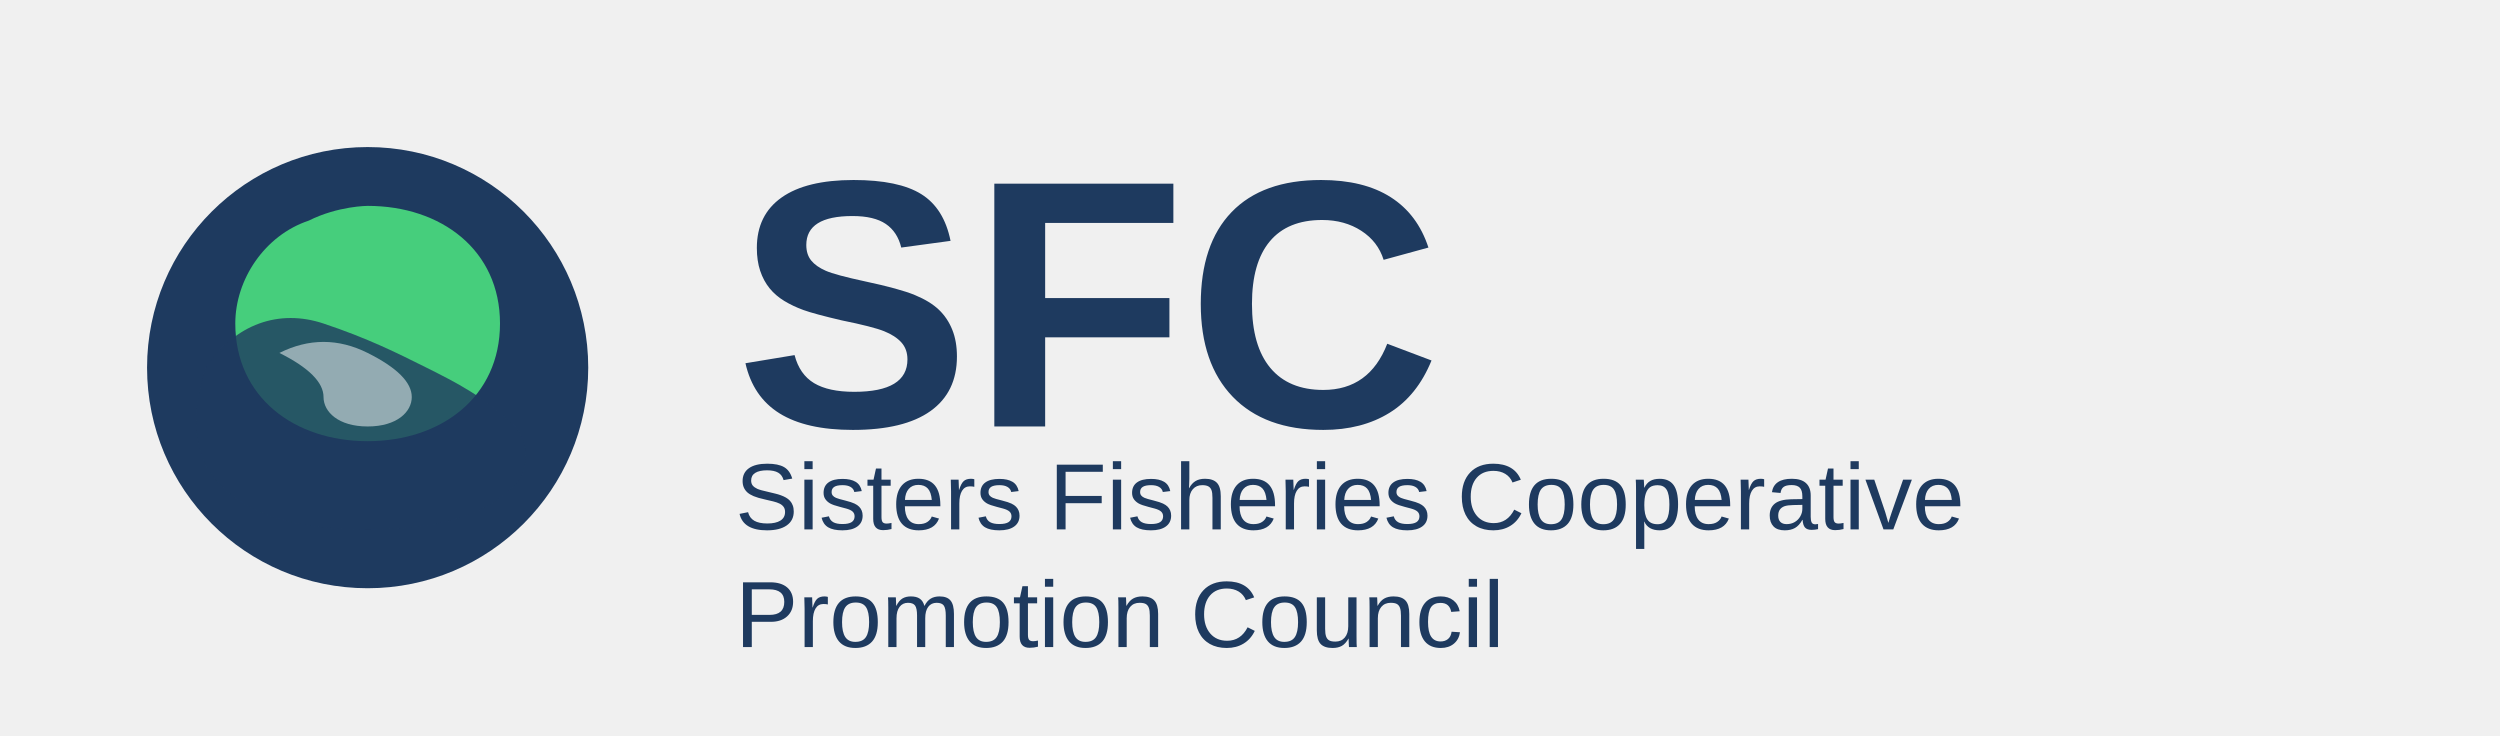
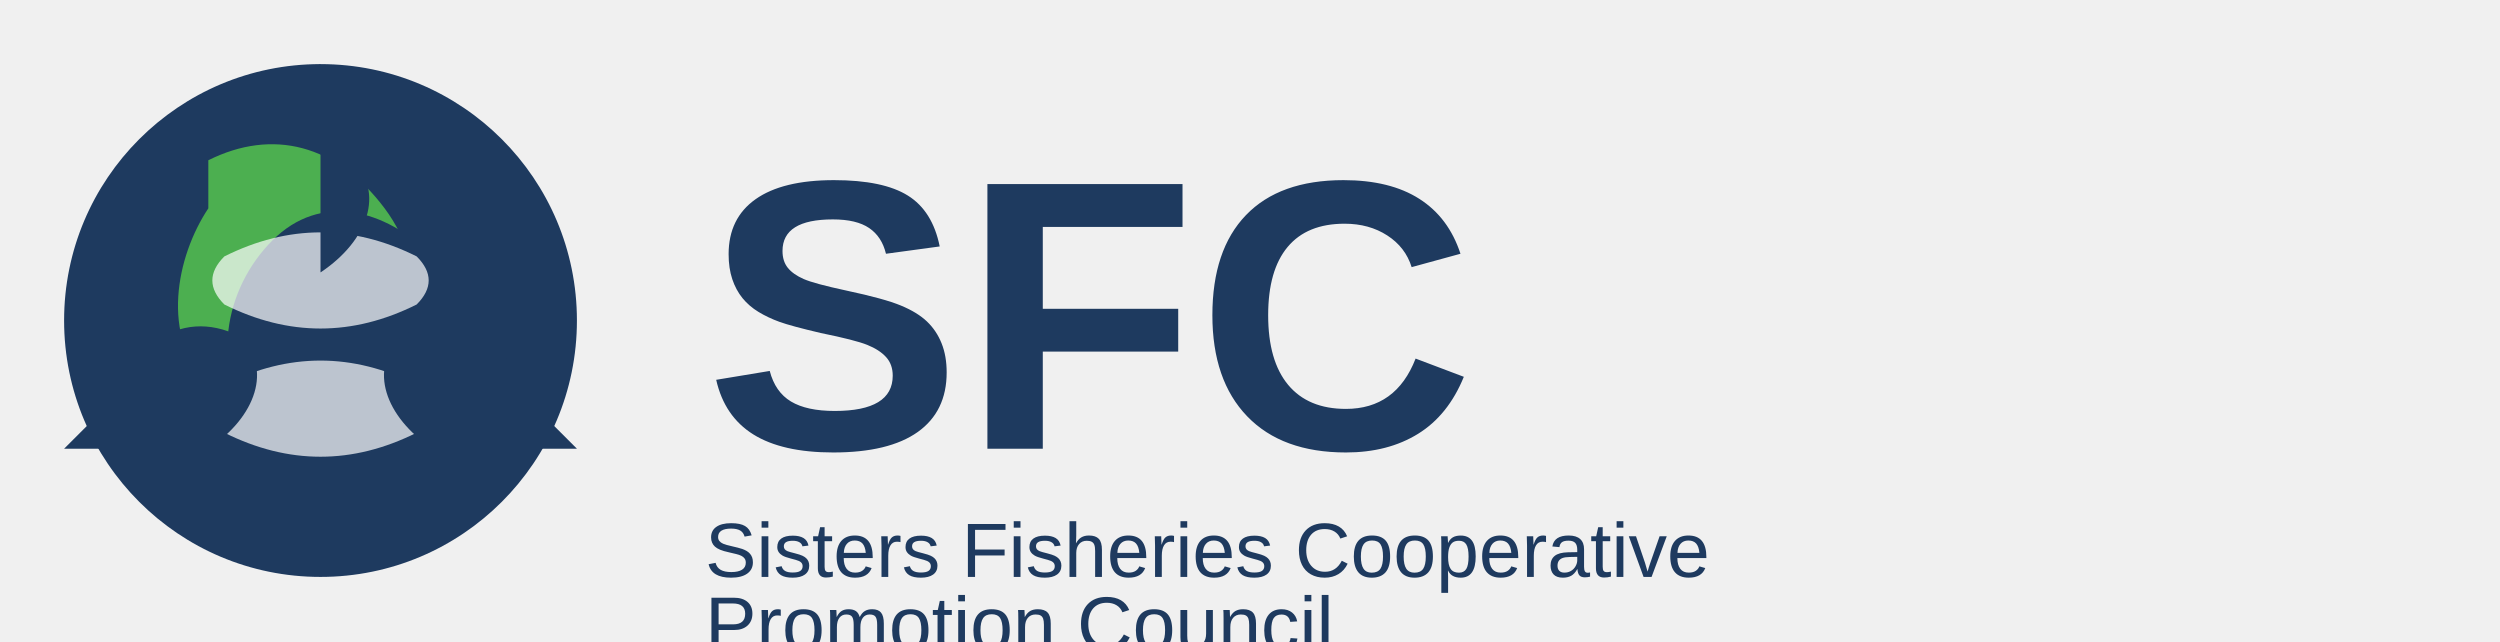
- <svg xmlns="http://www.w3.org/2000/svg" width="850" height="250" viewBox="0 0 850 250">
-   <g transform="translate(50, 50)">
-     <circle cx="75" cy="75" r="75" fill="#1e3a5f" />
-     <g>
-       <path d="M 75 20 C 100 20, 120 35, 120 60 C 120 85, 100 100, 75 100 C 50 100, 30 85, 30 60 C 30 45, 40 30, 55 25 C 65 20, 75 20, 75 20" fill="#4ade80" opacity="0.9" />
-       <path d="M 20 75 C 30 60, 45 55, 60 60 C 75 65, 85 70, 95 75 C 105 80, 115 85, 125 95 C 130 100, 130 110, 125 115 C 115 125, 100 130, 75 130 C 50 130, 35 125, 25 115 C 15 105, 15 90, 20 75" fill="#1e3a5f" opacity="0.8" />
-       <path d="M 45 70 C 55 65, 65 65, 75 70 C 85 75, 90 80, 90 85 C 90 90, 85 95, 75 95 C 65 95, 60 90, 60 85 C 60 80, 55 75, 45 70" fill="white" opacity="0.5" />
+ <svg xmlns="http://www.w3.org/2000/svg" width="780" height="200" viewBox="0 0 780 200">
+   <g transform="translate(20, 20)">
+     <circle cx="80" cy="80" r="80" fill="#1E3A5F" />
+     <g transform="translate(80, 80)">
+       <path d="M -35 -50 C -15 -60, 5 -55, 20 -35 C 35 -15, 30 10, 15 25 C 0 40, -20 35, -35 20 C -50 5, -45 -20, -35 -35 Z" fill="#4CAF50" />
+       <path d="M 35 50 C 15 60, -5 55, -20 35 C -35 15, -30 -10, -15 -25 C 0 -40, 20 -35, 35 -20 C 50 -5, 45 20, 35 35 Z" fill="#1E3A5F" />
+       <path d="M -30 -20 C -10 -30, 10 -30, 30 -20 C 35 -15, 35 -10, 30 -5 C 10 5, -10 5, -30 -5 C -35 -10, -35 -15, -30 -20 Z" fill="white" opacity="0.7" />
+       <path d="M -30 20 C -10 10, 10 10, 30 20 C 35 25, 35 30, 30 35 C 10 45, -10 45, -30 35 C -35 30, -35 25, -30 20 Z" fill="white" opacity="0.7" />
+       <path d="M -50 -60 C -30 -70, -10 -65, 10 -50 C 20 -40, 15 -25, 0 -15 L 0 -80 Z" fill="#1E3A5F" />
+       <path d="M -70 30 C -60 10, -45 -5, -25 5 C -15 15, -20 30, -35 40 L -80 40 Z" fill="#1E3A5F" />
+       <path d="M 70 30 C 60 10, 45 -5, 25 5 C 15 15, 20 30, 35 40 L 80 40 Z" fill="#1E3A5F" />
    </g>
  </g>
-   <text x="250" y="145" font-family="Arial, sans-serif" font-size="120" font-weight="bold" fill="#1e3a5f">SFC</text>
-   <g transform="translate(250, 180)">
-     <text x="0" y="0" font-family="Arial, sans-serif" font-size="32" fill="#1e3a5f">Sisters Fisheries Cooperative</text>
-     <text x="0" y="40" font-family="Arial, sans-serif" font-size="32" fill="#1e3a5f">Promotion Council</text>
+   <text x="220" y="140" font-family="Arial, sans-serif" font-size="120" font-weight="bold" fill="#1E3A5F">SFC</text>
+   <g transform="translate(220, 165)">
+     <text x="0" y="15" font-family="Arial, sans-serif" font-size="24" fill="#1E3A5F">Sisters Fisheries Cooperative</text>
+     <text x="0" y="38" font-family="Arial, sans-serif" font-size="24" fill="#1E3A5F">Promotion Council</text>
  </g>
</svg>
